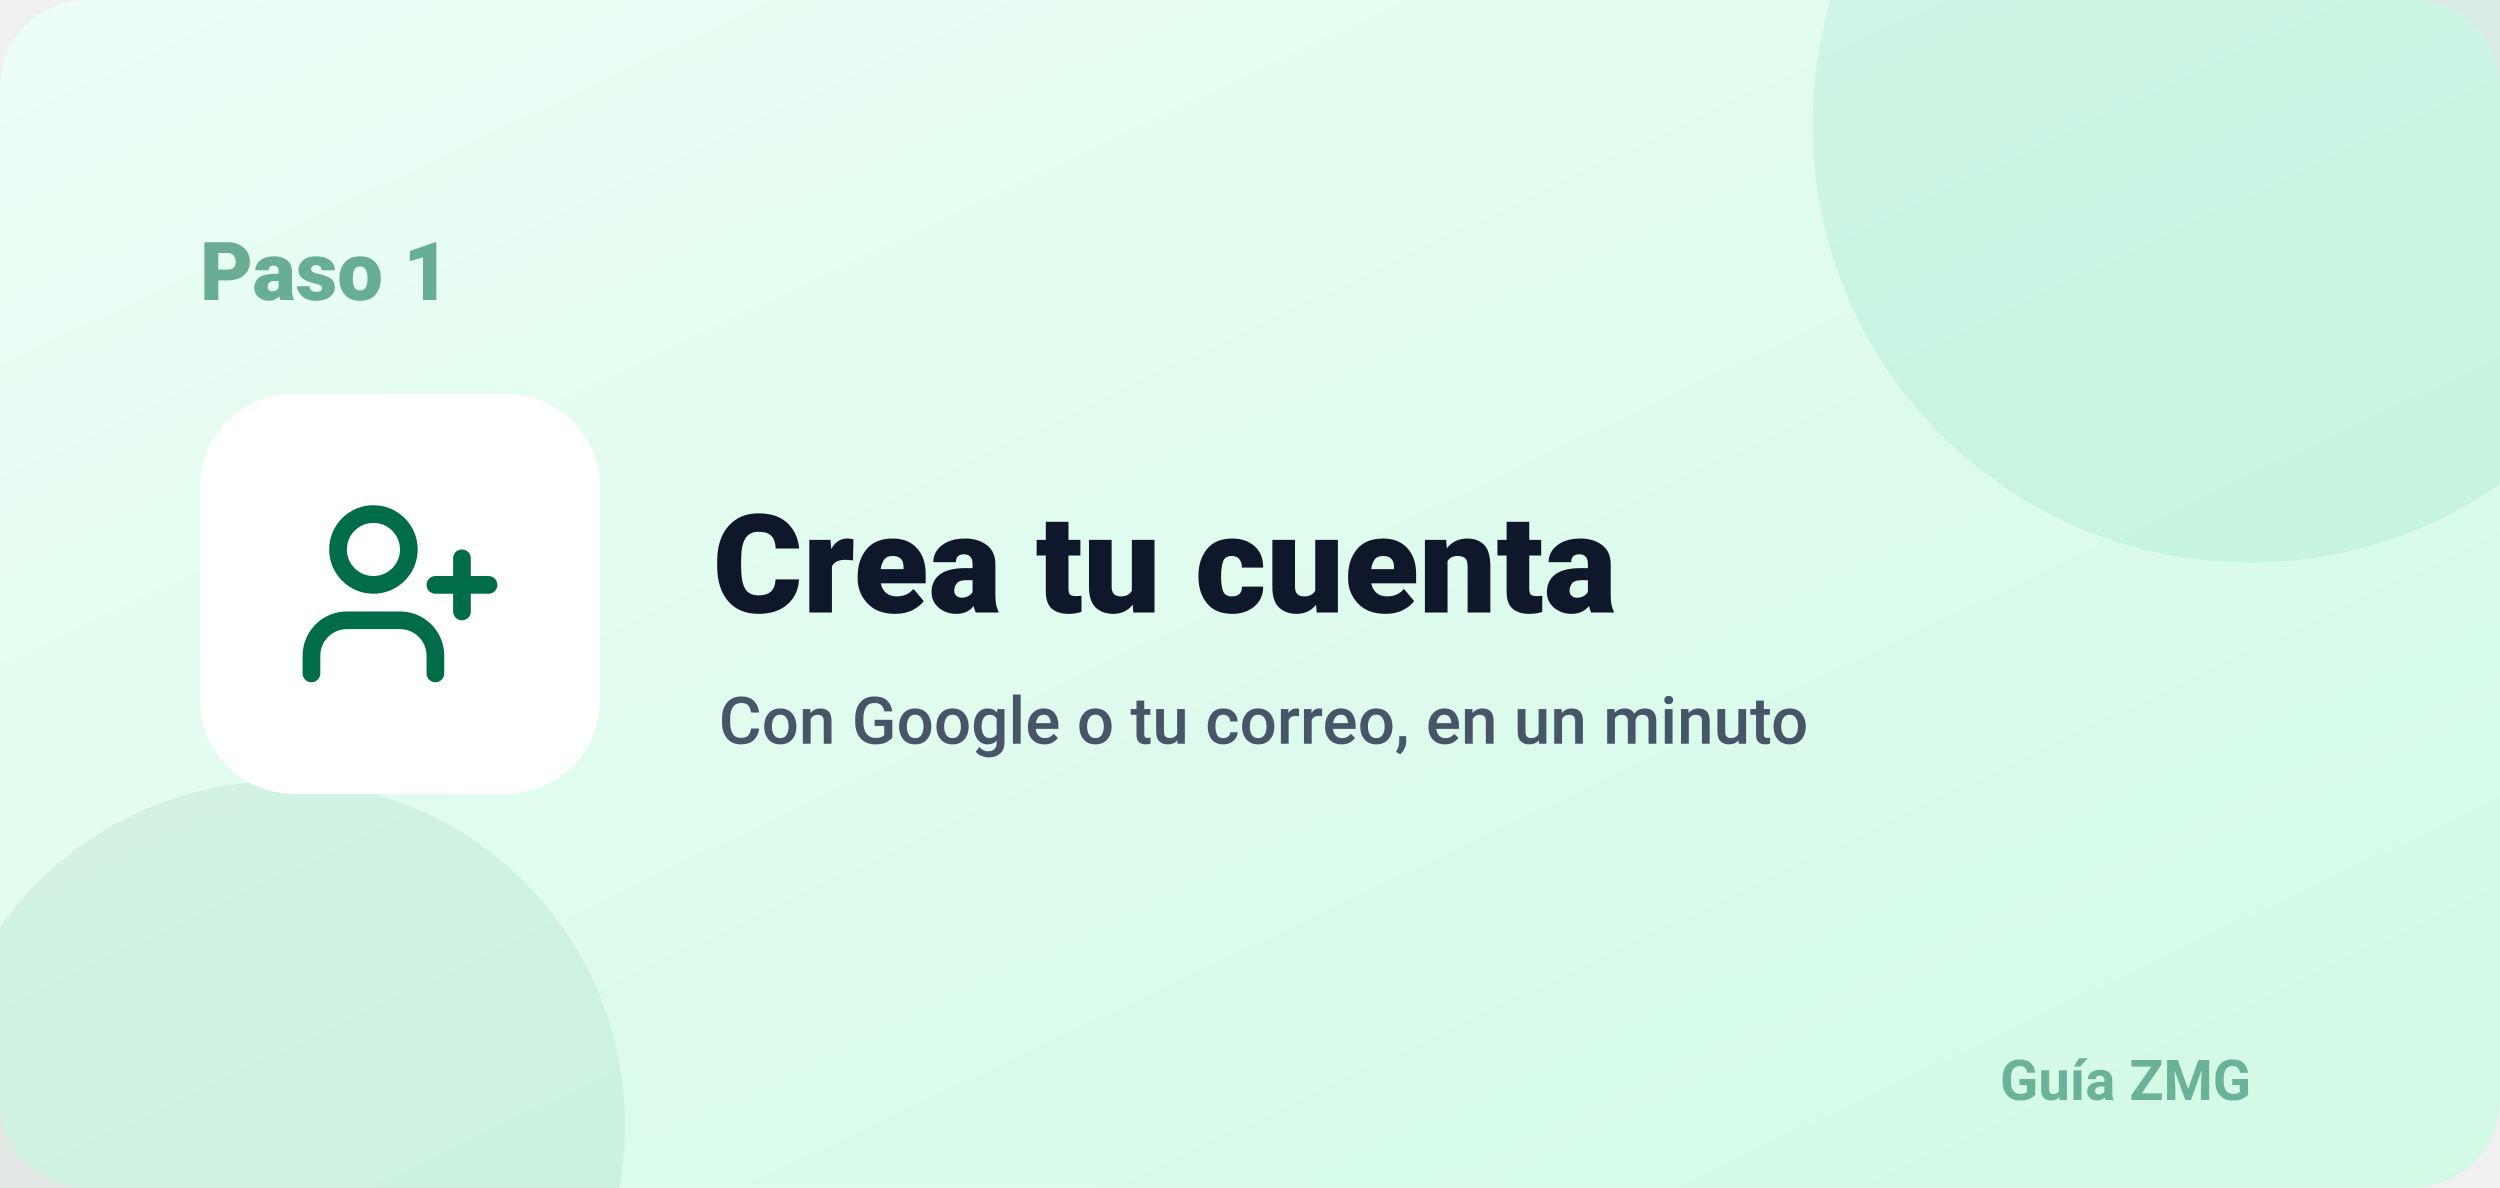
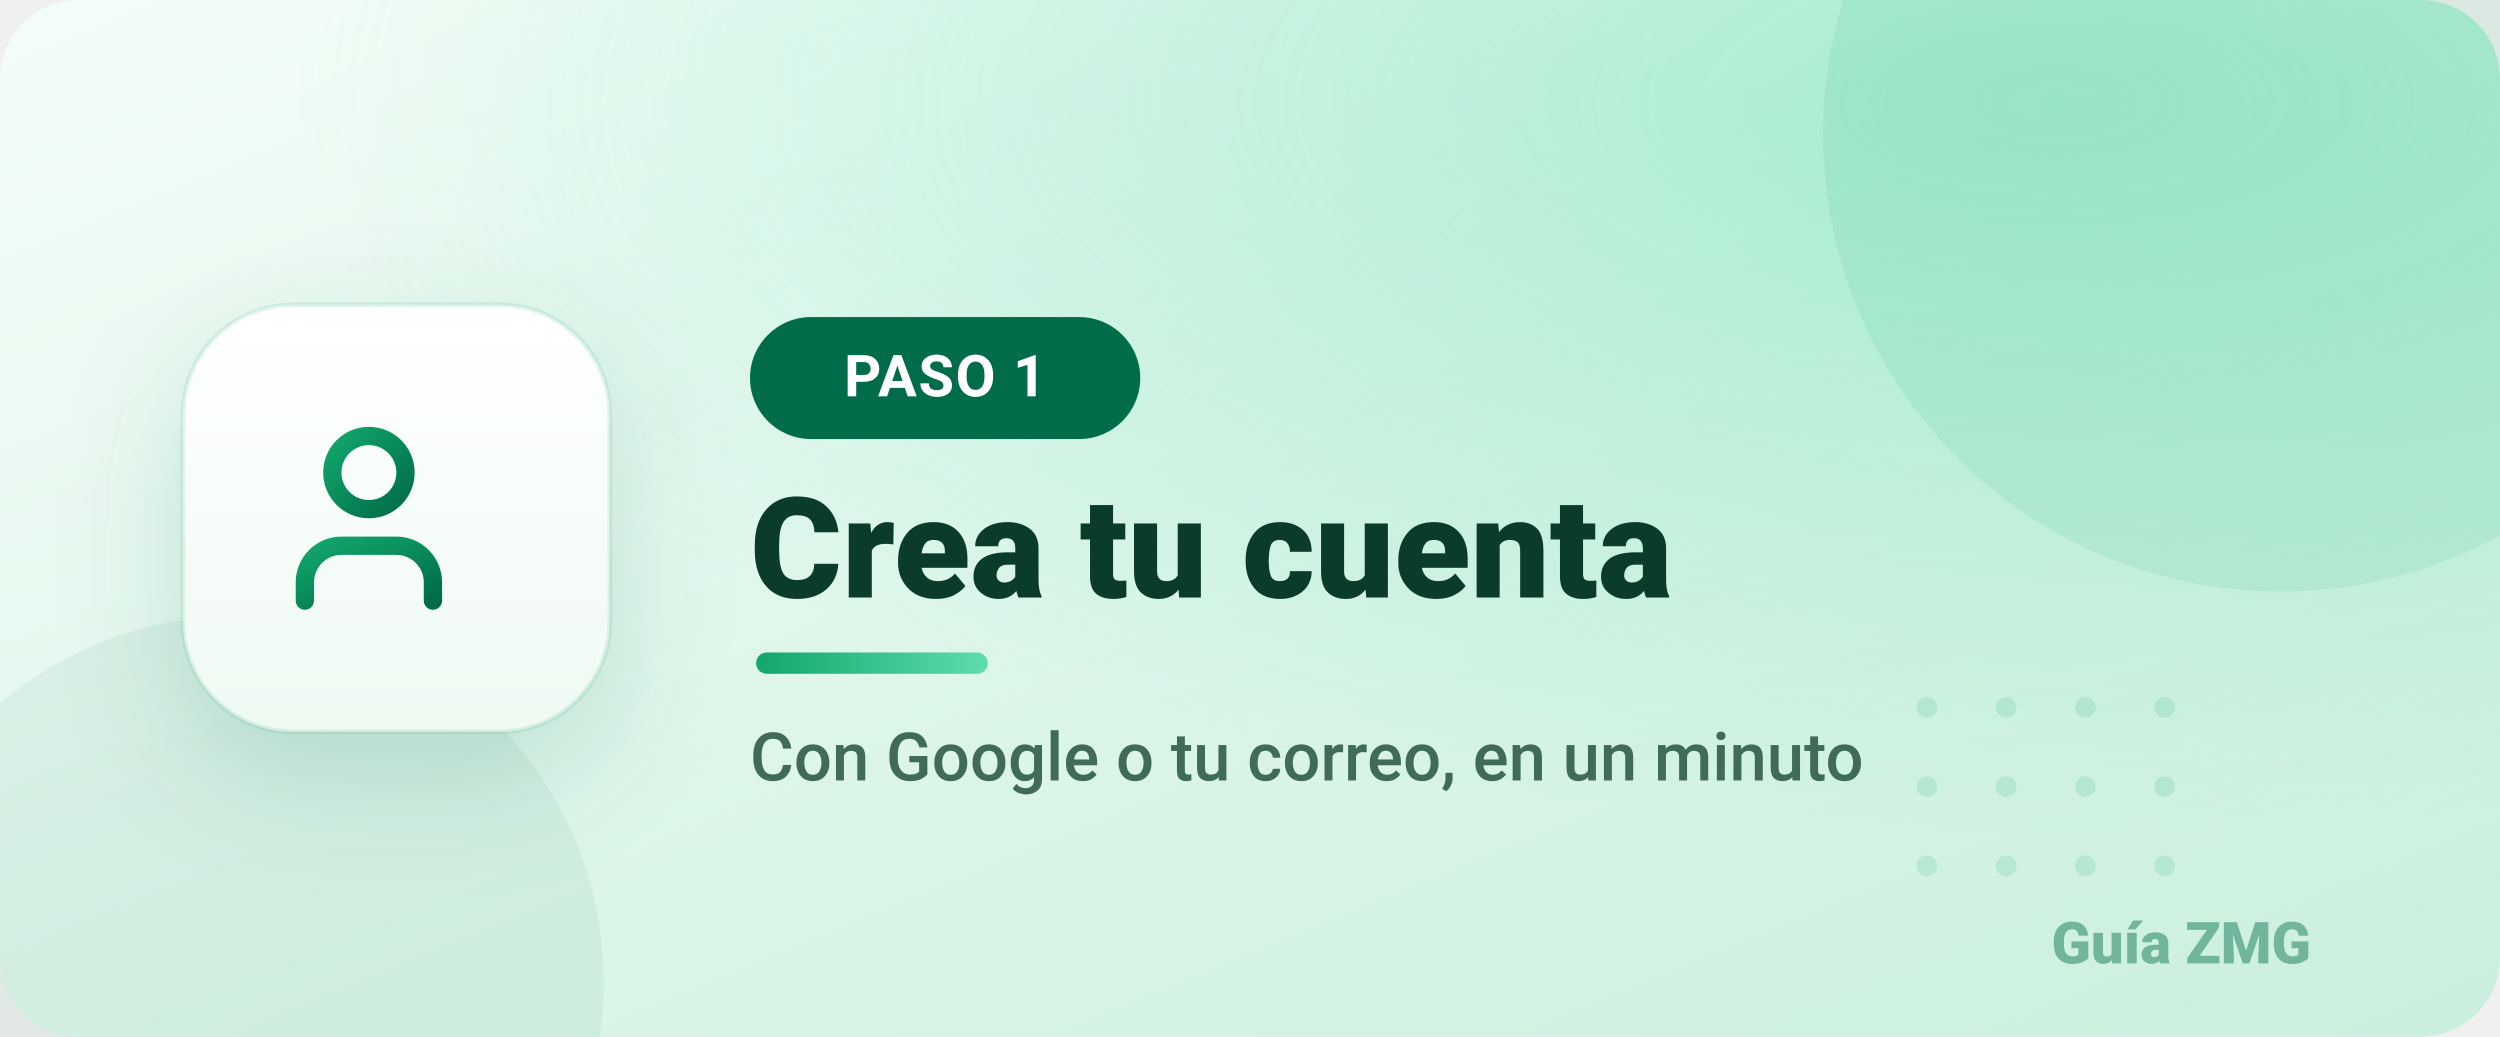
- <svg xmlns="http://www.w3.org/2000/svg" viewBox="0 0 800 380" fill="none" role="img" aria-label="Crea tu cuenta">
+ <svg xmlns="http://www.w3.org/2000/svg" viewBox="0 0 820 340" fill="none" role="img" aria-label="Crea tu cuenta">
  <defs>
    <linearGradient id="bg" x1="0" y1="0" x2="1" y2="1">
-       <stop offset="0" stop-color="#ecfdf5" />
-       <stop offset="1" stop-color="#d1fae5" />
+       <stop offset="0" stop-color="#f4fdf8" />
+       <stop offset="1" stop-color="#c9efdd" />
    </linearGradient>
+     <linearGradient id="tile" x1="0" y1="0" x2="0" y2="1">
+       <stop offset="0" stop-color="#ffffff" />
+       <stop offset="1" stop-color="#effaf3" />
+     </linearGradient>
+     <linearGradient id="ico" x1="0" y1="0" x2="1" y2="1">
+       <stop offset="0" stop-color="#12a66b" />
+       <stop offset="1" stop-color="#006c49" />
+     </linearGradient>
+     <linearGradient id="accent" x1="0" y1="0" x2="1" y2="0">
+       <stop offset="0" stop-color="#12a66b" />
+       <stop offset="1" stop-color="#5eddad" />
+     </linearGradient>
+     <filter id="sh" x="-40%" y="-40%" width="180%" height="180%">
+       <feDropShadow dx="0" dy="14" stdDeviation="20" flood-color="#065f46" flood-opacity="0.16" />
+     </filter>
+     <radialGradient id="glow" cx="0.82" cy="0.1" r="0.7">
+       <stop offset="0" stop-color="#5eddad" stop-opacity="0.45" />
+       <stop offset="1" stop-color="#5eddad" stop-opacity="0" />
+     </radialGradient>
  </defs>
-   <rect width="800" height="380" rx="28" fill="url(#bg)" />
-   <circle cx="720" cy="40" r="140" fill="#10b981" opacity="0.10" />
-   <circle cx="90" cy="360" r="110" fill="#006c49" opacity="0.07" />
-   <text x="64" y="96" font-family="system-ui,-apple-system,Segoe UI,Roboto,sans-serif" font-size="26" font-weight="800" fill="#006c49" opacity="0.55">Paso 1</text>
-   <rect x="64" y="126" width="128" height="128" rx="30" fill="#ffffff" />
-   <g transform="translate(94,156) scale(2.833)" stroke="#006c49" stroke-width="2" stroke-linecap="round" stroke-linejoin="round" fill="none">
+   <rect width="820" height="340" rx="26" fill="url(#bg)" />
+   <rect width="820" height="340" rx="26" fill="url(#glow)" />
+   <circle cx="748" cy="44" r="150" fill="#12a66b" opacity="0.10" />
+   <circle cx="78" cy="322" r="120" fill="#006c49" opacity="0.06" />
+   <g fill="#12a66b" opacity="0.14">
+     <circle cx="632" cy="232" r="3.4" />
+     <circle cx="658" cy="232" r="3.4" />
+     <circle cx="684" cy="232" r="3.4" />
+     <circle cx="710" cy="232" r="3.4" />
+     <circle cx="632" cy="258" r="3.4" />
+     <circle cx="658" cy="258" r="3.4" />
+     <circle cx="684" cy="258" r="3.4" />
+     <circle cx="710" cy="258" r="3.4" />
+     <circle cx="632" cy="284" r="3.4" />
+     <circle cx="658" cy="284" r="3.4" />
+     <circle cx="684" cy="284" r="3.4" />
+     <circle cx="710" cy="284" r="3.4" />
+   </g>
+   <rect x="60" y="100" width="140" height="140" rx="36" fill="url(#tile)" filter="url(#sh)" />
+   <rect x="60" y="100" width="140" height="140" rx="36" fill="none" stroke="#12a66b" stroke-opacity="0.12" stroke-width="1.5" />
+   <g transform="translate(94,134) scale(3)" stroke="url(#ico)" stroke-width="2" stroke-linecap="round" stroke-linejoin="round" fill="none">
    <path d="M16 21v-2a4 4 0 0 0-4-4H6a4 4 0 0 0-4 4v2" />
    <circle cx="9" cy="7" r="4" />
    <line x1="19" y1="8" x2="19" y2="14" />
    <line x1="22" y1="11" x2="16" y2="11" />
  </g>
-   <text x="228" y="196" font-family="system-ui,-apple-system,Segoe UI,Roboto,sans-serif" font-size="44" font-weight="800" fill="#0f172a">Crea tu cuenta</text>
-   <text x="230" y="238" font-family="system-ui,-apple-system,Segoe UI,Roboto,sans-serif" font-size="21" font-weight="500" fill="#475569">Con Google o tu correo, en un minuto</text>
-   <text x="640" y="352" font-family="system-ui,-apple-system,Segoe UI,Roboto,sans-serif" font-size="18" font-weight="700" fill="#006c49" opacity="0.5">Guía ZMG</text>
+   <rect x="246" y="104" width="128" height="40" rx="20" fill="#006c49" />
+   <text x="310" y="130" font-family="ui-sans-serif,system-ui,-apple-system,Segoe UI,Roboto,Helvetica,Arial,sans-serif" font-size="19" font-weight="700" fill="#ffffff" text-anchor="middle" letter-spacing="0.5">PASO 1</text>
+   <text x="246" y="196" font-family="ui-sans-serif,system-ui,-apple-system,Segoe UI,Roboto,Helvetica,Arial,sans-serif" font-size="46" font-weight="800" fill="#0b3b2b">Crea tu cuenta</text>
+   <rect x="248" y="214" width="76" height="7" rx="3.5" fill="url(#accent)" />
+   <text x="246" y="256" font-family="ui-sans-serif,system-ui,-apple-system,Segoe UI,Roboto,Helvetica,Arial,sans-serif" font-size="22" font-weight="500" fill="#3f6b58">Con Google o tu correo, en un minuto</text>
+   <text x="758" y="316" font-family="ui-sans-serif,system-ui,-apple-system,Segoe UI,Roboto,Helvetica,Arial,sans-serif" font-size="19" font-weight="800" fill="#006c49" opacity="0.45" text-anchor="end">Guía ZMG</text>
</svg>
